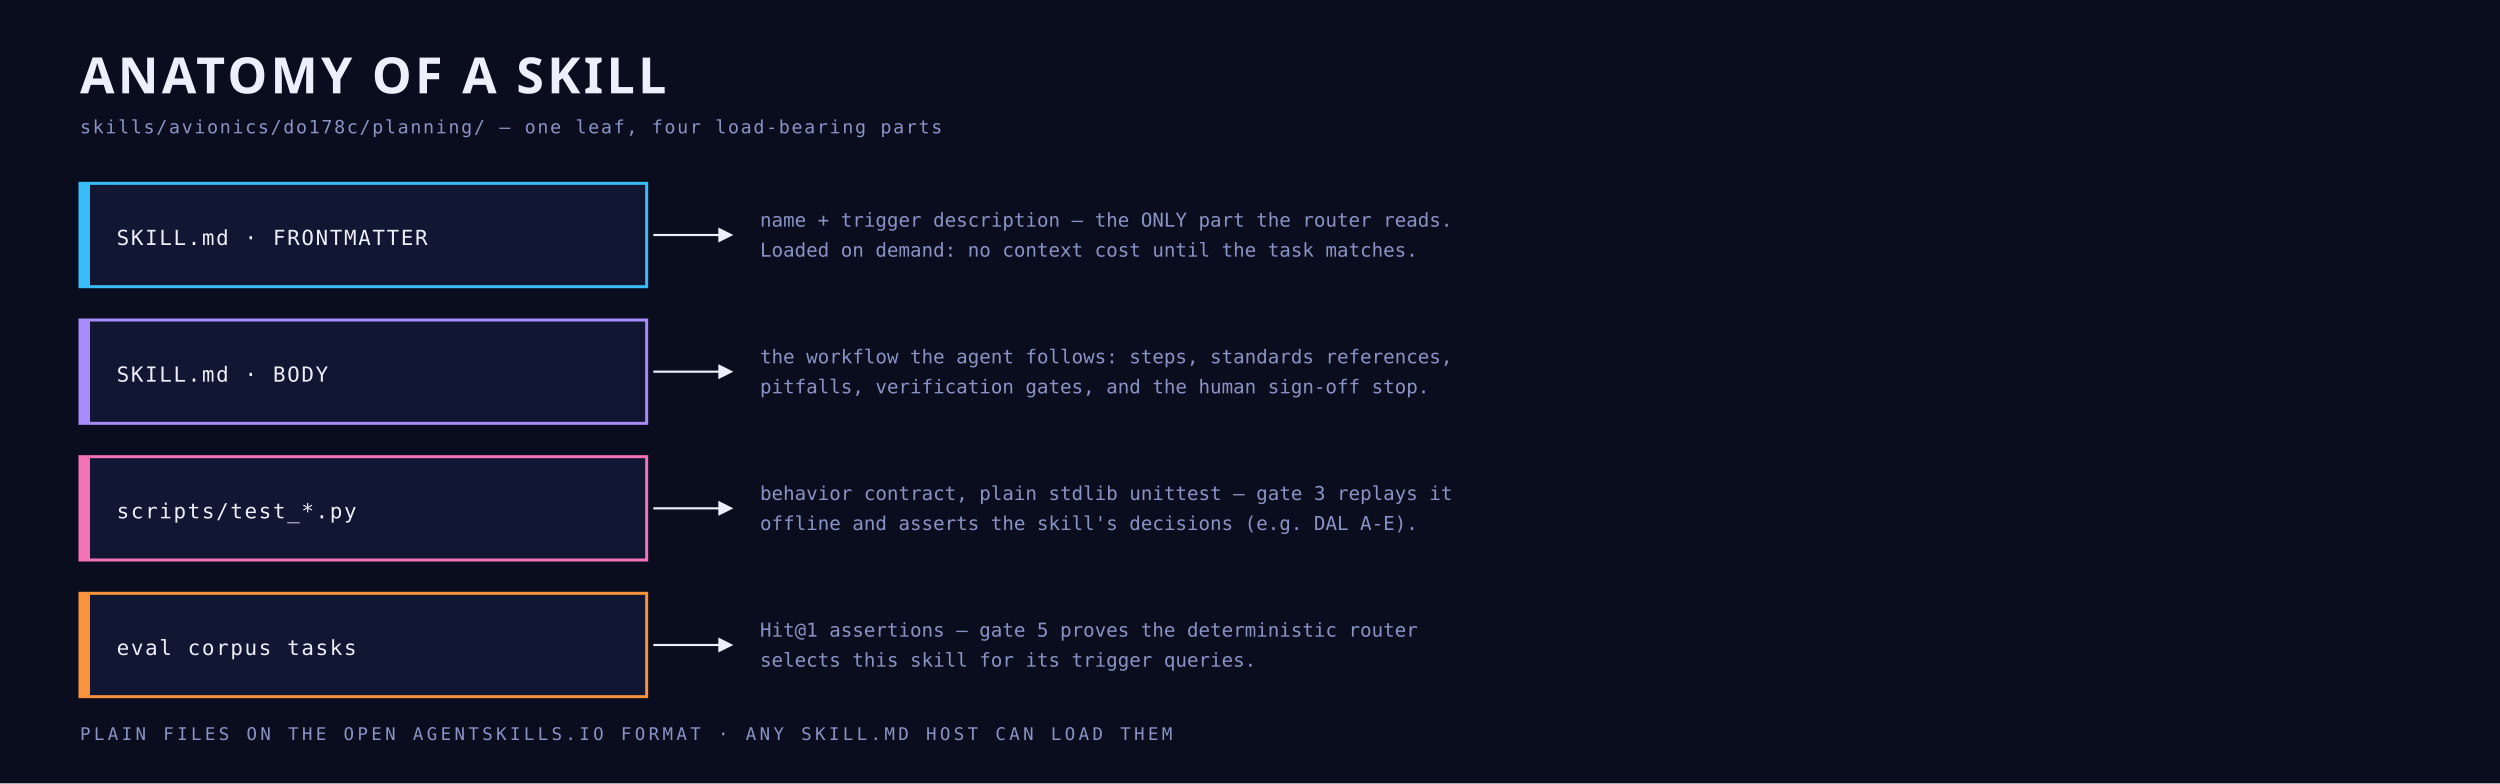
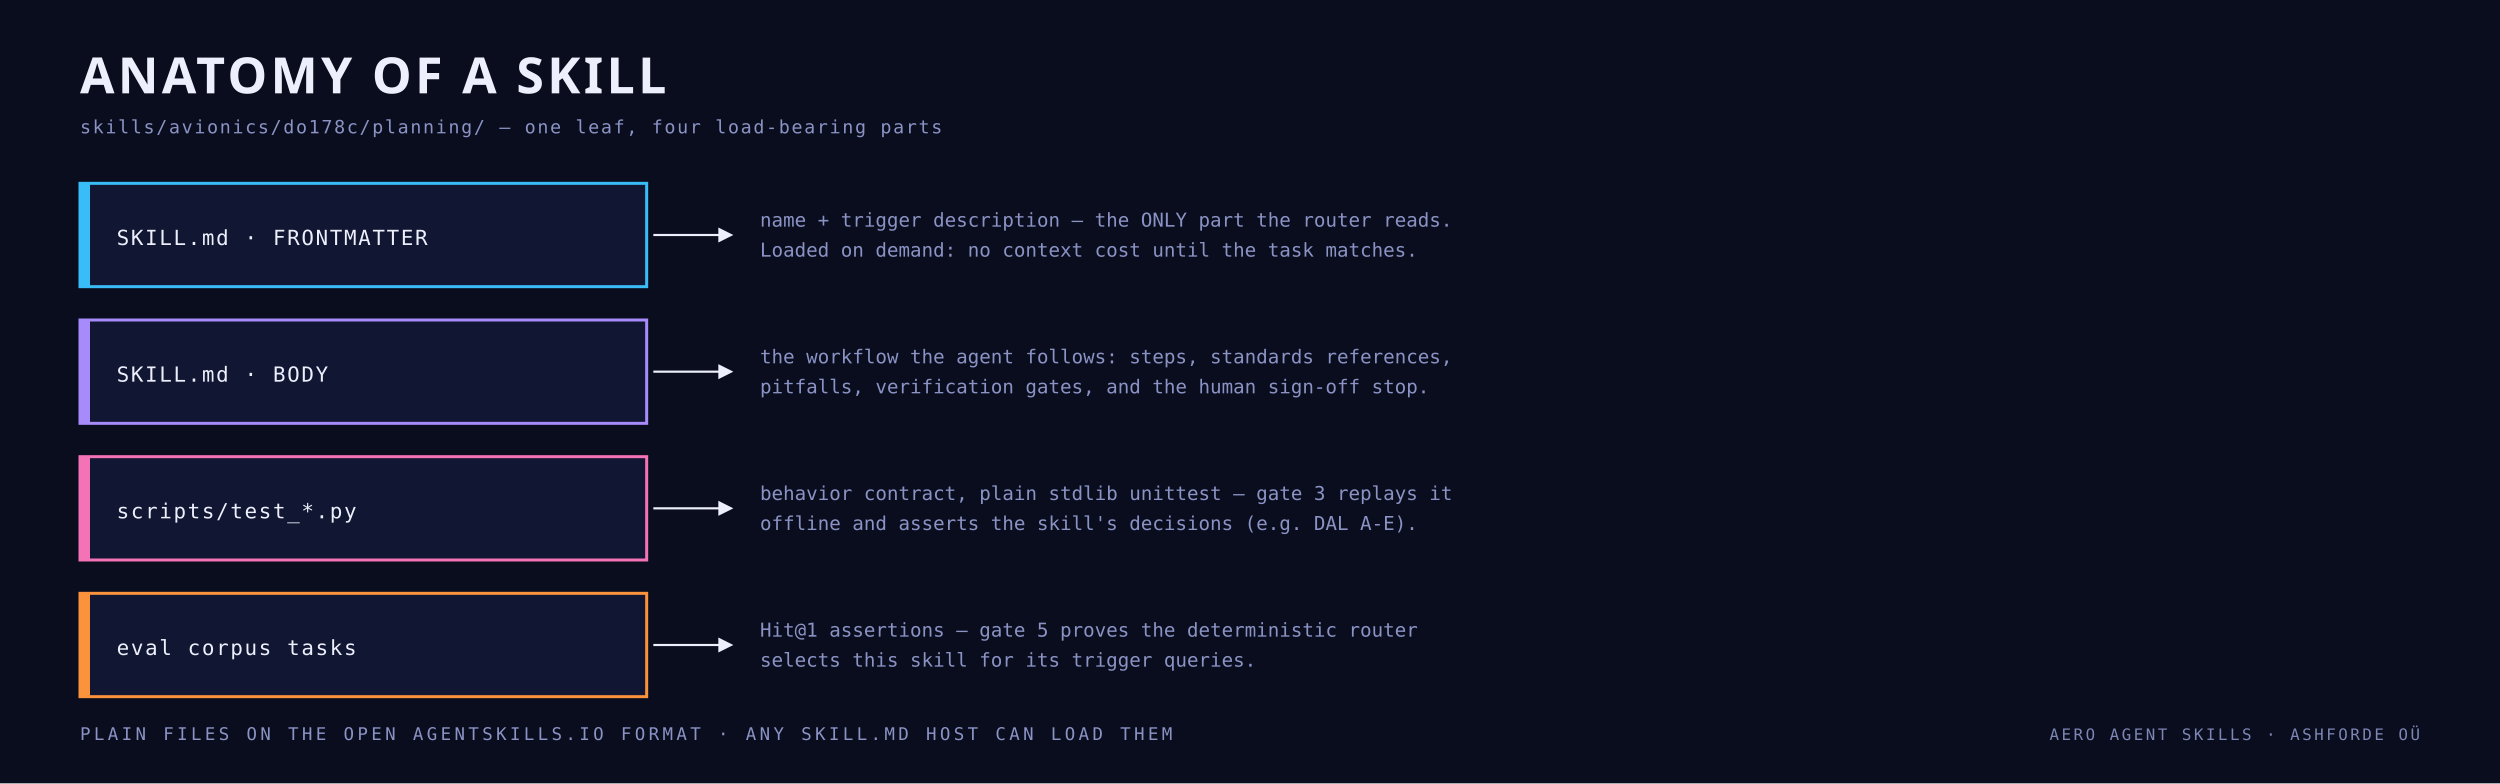
<svg xmlns="http://www.w3.org/2000/svg" width="1500" height="470" viewBox="0 0 1500 470">
  <style>
    .mono { font-family: "JetBrains Mono", "IBM Plex Mono", "Menlo", monospace; }
    .cond { font-family: "Barlow Condensed", "DIN Condensed", "Arial Narrow", sans-serif; font-weight: 700; text-transform: uppercase; }
    .serif { font-family: "Instrument Serif", Georgia, serif; font-style: italic; }
  </style>
  <rect width="1500" height="470" fill="#0a0d1e" />
  <text class="cond" x="48.0" y="56.0" text-anchor="start" font-size="30" fill="#edf0fc" letter-spacing="2">ANATOMY OF A SKILL</text>
  <text class="mono" x="48.0" y="80.0" text-anchor="start" font-size="11" fill="#8a93c4" letter-spacing="1">skills/avionics/do178c/planning/ — one leaf, four load-bearing parts</text>
  <rect x="48" y="110" width="340" height="62" fill="#111632" stroke="#38bdf8" stroke-width="1.8" />
  <rect x="48" y="110" width="6" height="62" fill="#38bdf8" />
  <text class="mono" x="70.0" y="147.0" text-anchor="start" font-size="12.5" fill="#edf0fc" letter-spacing="1">SKILL.md · FRONTMATTER</text>
  <line x1="392" y1="141" x2="432" y2="141" stroke="#edf0fc" stroke-width="1.3" />
  <path d="M 440 141 l -9 -4.5 v 9 Z" fill="#edf0fc" />
  <text class="mono" x="456.0" y="136.0" text-anchor="start" font-size="11.5" fill="#8a93c4">name + trigger description — the ONLY part the router reads.</text>
  <text class="mono" x="456.0" y="154.0" text-anchor="start" font-size="11.5" fill="#8a93c4">Loaded on demand: no context cost until the task matches.</text>
  <rect x="48" y="192" width="340" height="62" fill="#111632" stroke="#a78bfa" stroke-width="1.8" />
  <rect x="48" y="192" width="6" height="62" fill="#a78bfa" />
  <text class="mono" x="70.0" y="229.0" text-anchor="start" font-size="12.5" fill="#edf0fc" letter-spacing="1">SKILL.md · BODY</text>
  <line x1="392" y1="223" x2="432" y2="223" stroke="#edf0fc" stroke-width="1.3" />
  <path d="M 440 223 l -9 -4.5 v 9 Z" fill="#edf0fc" />
  <text class="mono" x="456.0" y="218.0" text-anchor="start" font-size="11.5" fill="#8a93c4">the workflow the agent follows: steps, standards references,</text>
  <text class="mono" x="456.0" y="236.0" text-anchor="start" font-size="11.5" fill="#8a93c4">pitfalls, verification gates, and the human sign-off stop.</text>
  <rect x="48" y="274" width="340" height="62" fill="#111632" stroke="#f472b6" stroke-width="1.8" />
  <rect x="48" y="274" width="6" height="62" fill="#f472b6" />
  <text class="mono" x="70.0" y="311.0" text-anchor="start" font-size="12.5" fill="#edf0fc" letter-spacing="1">scripts/test_*.py</text>
  <line x1="392" y1="305" x2="432" y2="305" stroke="#edf0fc" stroke-width="1.3" />
  <path d="M 440 305 l -9 -4.5 v 9 Z" fill="#edf0fc" />
  <text class="mono" x="456.0" y="300.0" text-anchor="start" font-size="11.5" fill="#8a93c4">behavior contract, plain stdlib unittest — gate 3 replays it</text>
  <text class="mono" x="456.0" y="318.0" text-anchor="start" font-size="11.5" fill="#8a93c4">offline and asserts the skill's decisions (e.g. DAL A-E).</text>
  <rect x="48" y="356" width="340" height="62" fill="#111632" stroke="#fb923c" stroke-width="1.8" />
  <rect x="48" y="356" width="6" height="62" fill="#fb923c" />
  <text class="mono" x="70.0" y="393.0" text-anchor="start" font-size="12.5" fill="#edf0fc" letter-spacing="1">eval corpus tasks</text>
  <line x1="392" y1="387" x2="432" y2="387" stroke="#edf0fc" stroke-width="1.3" />
  <path d="M 440 387 l -9 -4.5 v 9 Z" fill="#edf0fc" />
  <text class="mono" x="456.0" y="382.0" text-anchor="start" font-size="11.5" fill="#8a93c4">Hit@1 assertions — gate 5 proves the deterministic router</text>
  <text class="mono" x="456.0" y="400.0" text-anchor="start" font-size="11.5" fill="#8a93c4">selects this skill for its trigger queries.</text>
  <text class="mono" x="48.0" y="444.0" text-anchor="start" font-size="10.5" fill="#8a93c4" letter-spacing="2">PLAIN FILES ON THE OPEN AGENTSKILLS.IO FORMAT · ANY SKILL.MD HOST CAN LOAD THEM</text>
+   <text class="mono" x="1452.0" y="444.0" text-anchor="end" font-size="9.5" fill="#8a93c4" letter-spacing="1.5" opacity="0.9">AERO AGENT SKILLS · ASHFORDE OÜ</text>
</svg>
